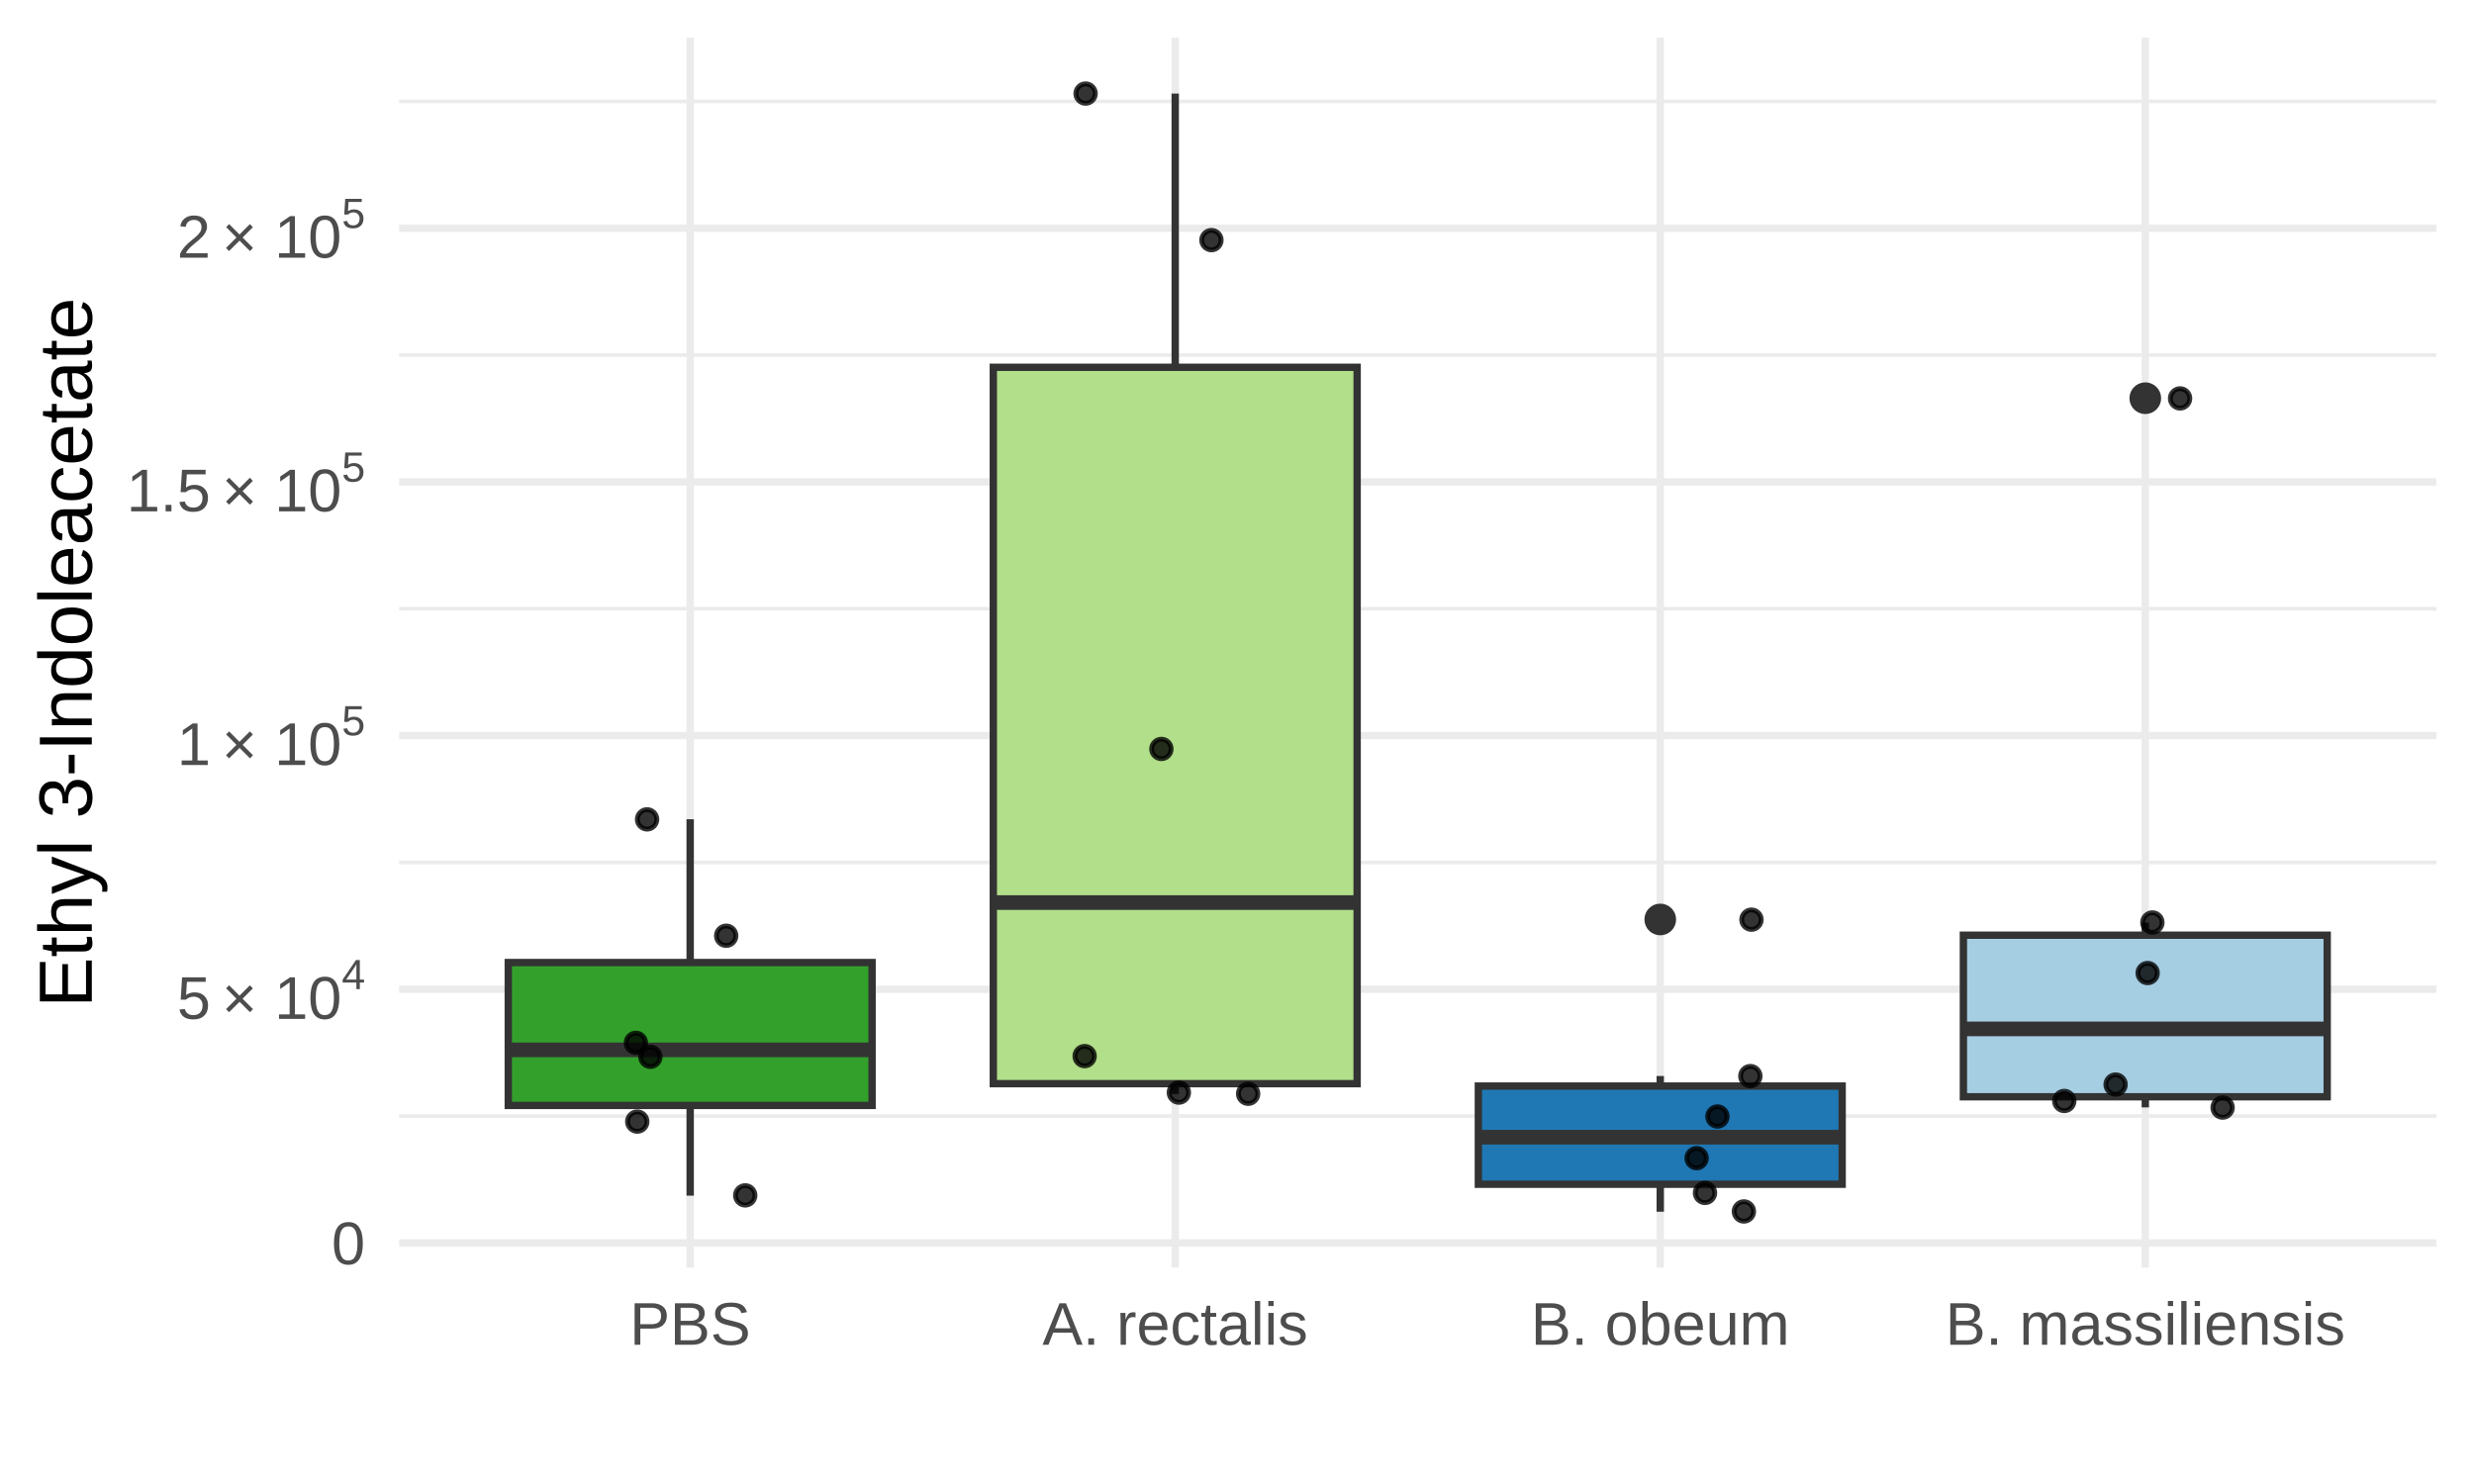
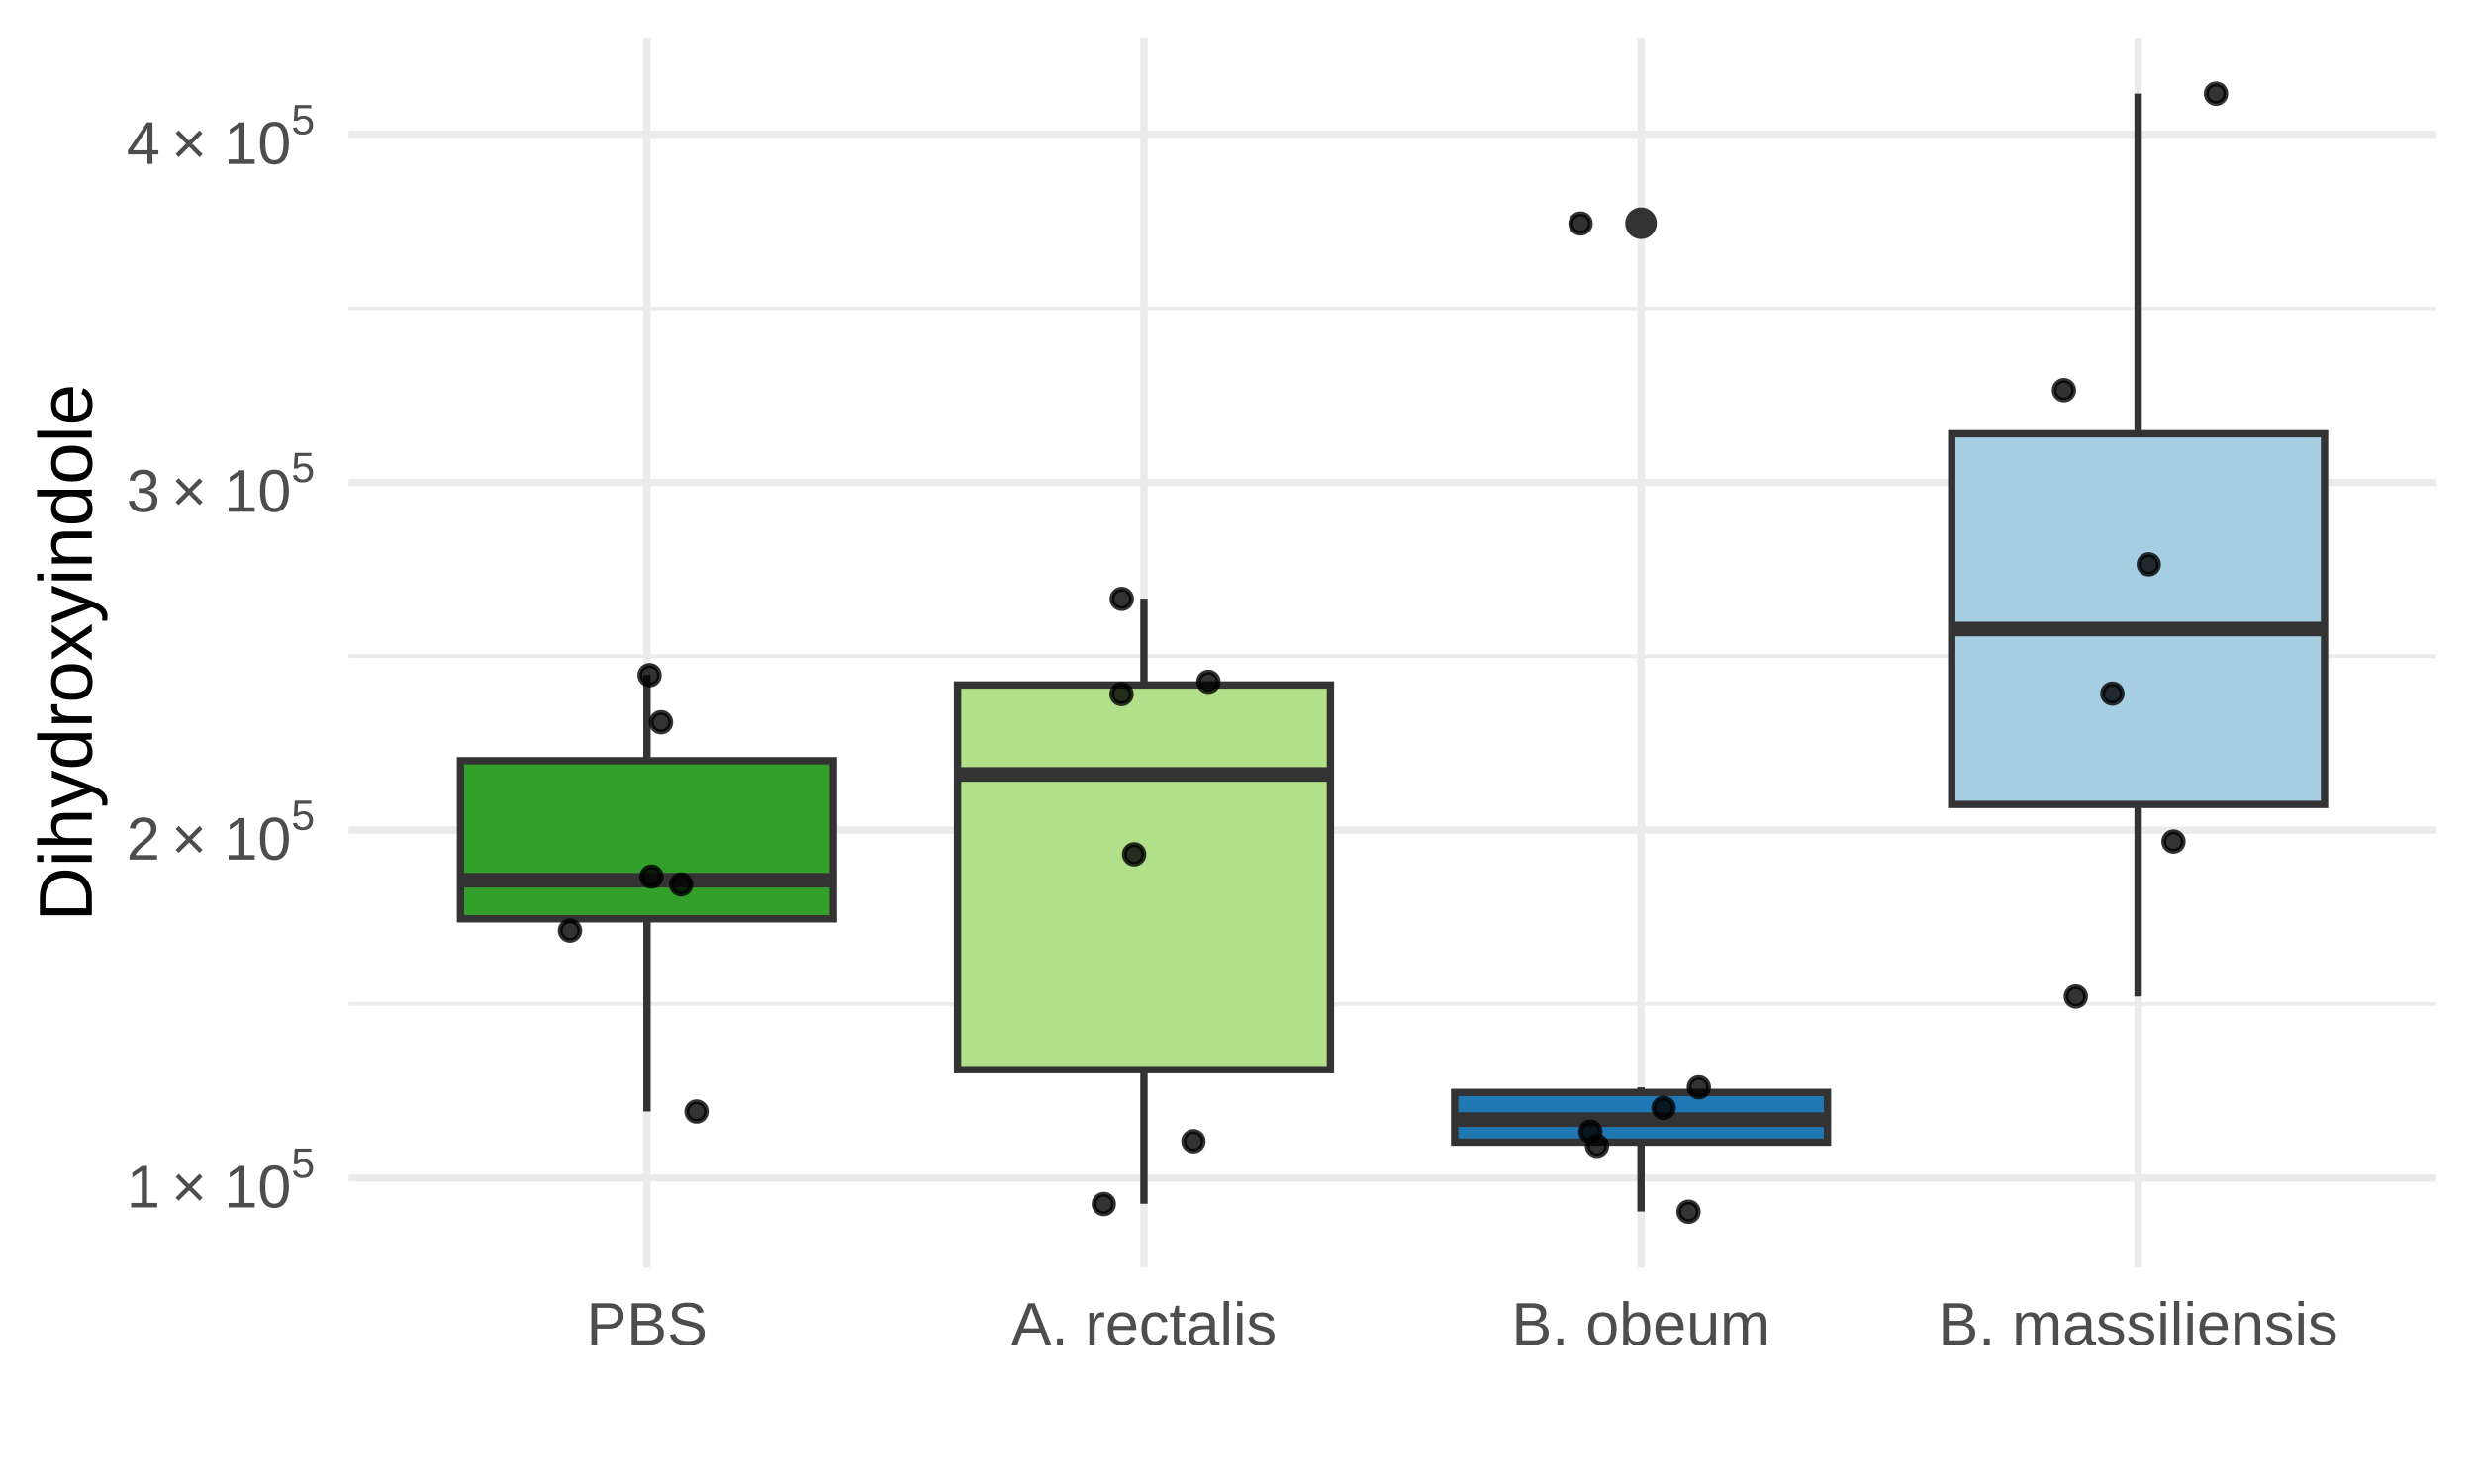
<svg xmlns="http://www.w3.org/2000/svg" class="svglite" width="360.00pt" height="216.00pt" viewBox="0 0 360.00 216.00">
  <defs>
    <style type="text/css">
    .svglite line, .svglite polyline, .svglite polygon, .svglite path, .svglite rect, .svglite circle {
      fill: none;
      stroke: #000000;
      stroke-linecap: round;
      stroke-linejoin: round;
      stroke-miterlimit: 10.00;
    }
    .svglite text {
      white-space: pre;
    }
  </style>
  </defs>
  <rect width="100%" height="100%" style="stroke: none; fill: none;" />
  <defs>
    <clipPath id="cpMC4wMHwzNjAuMDB8MC4wMHwyMTYuMDA=">
      <rect x="0.00" y="0.00" width="360.00" height="216.00" />
    </clipPath>
  </defs>
  <g clip-path="url(#cpMC4wMHwzNjAuMDB8MC4wMHwyMTYuMDA=)">
</g>
  <defs>
-     <clipPath id="cpNTguMDh8MzU0LjUyfDUuNDh8MTg0LjUw">
-       <rect x="58.08" y="5.48" width="296.44" height="179.02" />
+     <clipPath id="cpNTAuNzR8MzU0LjUyfDUuNDh8MTg0LjUw">
+       <rect x="50.74" y="5.48" width="303.78" height="179.02" />
    </clipPath>
  </defs>
-   <g clip-path="url(#cpNTguMDh8MzU0LjUyfDUuNDh8MTg0LjUw)">
-     <polyline points="58.08,162.45 354.52,162.45 " style="stroke-width: 0.53; stroke: #EBEBEB; stroke-linecap: butt;" />
-     <polyline points="58.08,125.53 354.52,125.53 " style="stroke-width: 0.53; stroke: #EBEBEB; stroke-linecap: butt;" />
-     <polyline points="58.08,88.60 354.52,88.60 " style="stroke-width: 0.53; stroke: #EBEBEB; stroke-linecap: butt;" />
-     <polyline points="58.08,51.68 354.52,51.68 " style="stroke-width: 0.53; stroke: #EBEBEB; stroke-linecap: butt;" />
-     <polyline points="58.08,14.76 354.52,14.76 " style="stroke-width: 0.53; stroke: #EBEBEB; stroke-linecap: butt;" />
-     <polyline points="58.08,180.91 354.52,180.91 " style="stroke-width: 1.07; stroke: #EBEBEB; stroke-linecap: butt;" />
-     <polyline points="58.08,143.99 354.52,143.99 " style="stroke-width: 1.07; stroke: #EBEBEB; stroke-linecap: butt;" />
-     <polyline points="58.08,107.06 354.52,107.06 " style="stroke-width: 1.07; stroke: #EBEBEB; stroke-linecap: butt;" />
-     <polyline points="58.08,70.14 354.52,70.14 " style="stroke-width: 1.07; stroke: #EBEBEB; stroke-linecap: butt;" />
-     <polyline points="58.08,33.22 354.52,33.22 " style="stroke-width: 1.07; stroke: #EBEBEB; stroke-linecap: butt;" />
-     <polyline points="100.43,184.50 100.43,5.48 " style="stroke-width: 1.07; stroke: #EBEBEB; stroke-linecap: butt;" />
-     <polyline points="171.01,184.50 171.01,5.48 " style="stroke-width: 1.07; stroke: #EBEBEB; stroke-linecap: butt;" />
-     <polyline points="241.59,184.50 241.59,5.48 " style="stroke-width: 1.07; stroke: #EBEBEB; stroke-linecap: butt;" />
-     <polyline points="312.17,184.50 312.17,5.48 " style="stroke-width: 1.07; stroke: #EBEBEB; stroke-linecap: butt;" />
-     <line x1="100.43" y1="140.10" x2="100.43" y2="119.24" style="stroke-width: 1.07; stroke: #333333; stroke-linecap: butt;" />
-     <line x1="100.43" y1="160.90" x2="100.43" y2="174.03" style="stroke-width: 1.07; stroke: #333333; stroke-linecap: butt;" />
-     <polygon points="73.96,140.10 73.96,160.90 126.90,160.90 126.90,140.10 73.96,140.10 " style="stroke-width: 1.07; stroke: #333333; stroke-linecap: butt; stroke-linejoin: miter; fill: #33A02C;" />
-     <line x1="73.96" y1="152.81" x2="126.90" y2="152.81" style="stroke-width: 2.13; stroke: #333333; stroke-linecap: butt; stroke-linejoin: miter;" />
-     <line x1="171.01" y1="53.46" x2="171.01" y2="13.62" style="stroke-width: 1.07; stroke: #333333; stroke-linecap: butt;" />
-     <line x1="171.01" y1="157.73" x2="171.01" y2="159.24" style="stroke-width: 1.07; stroke: #333333; stroke-linecap: butt;" />
-     <polygon points="144.54,53.46 144.54,157.73 197.48,157.73 197.48,53.46 144.54,53.46 " style="stroke-width: 1.07; stroke: #333333; stroke-linecap: butt; stroke-linejoin: miter; fill: #B2DF8A;" />
-     <line x1="144.54" y1="131.37" x2="197.48" y2="131.37" style="stroke-width: 2.13; stroke: #333333; stroke-linecap: butt; stroke-linejoin: miter;" />
-     <circle cx="241.59" cy="133.83" r="1.95" style="stroke-width: 0.71; stroke: #333333; fill: #333333;" />
-     <line x1="241.59" y1="158.08" x2="241.59" y2="156.61" style="stroke-width: 1.07; stroke: #333333; stroke-linecap: butt;" />
-     <line x1="241.59" y1="172.37" x2="241.59" y2="176.37" style="stroke-width: 1.07; stroke: #333333; stroke-linecap: butt;" />
-     <polygon points="215.12,158.08 215.12,172.37 268.06,172.37 268.06,158.08 215.12,158.08 " style="stroke-width: 1.07; stroke: #333333; stroke-linecap: butt; stroke-linejoin: miter; fill: #1F78B4;" />
-     <line x1="215.12" y1="165.52" x2="268.06" y2="165.52" style="stroke-width: 2.13; stroke: #333333; stroke-linecap: butt; stroke-linejoin: miter;" />
-     <circle cx="312.17" cy="57.96" r="1.95" style="stroke-width: 0.71; stroke: #333333; fill: #333333;" />
-     <line x1="312.17" y1="136.12" x2="312.17" y2="134.28" style="stroke-width: 1.07; stroke: #333333; stroke-linecap: butt;" />
-     <line x1="312.17" y1="159.64" x2="312.17" y2="161.18" style="stroke-width: 1.07; stroke: #333333; stroke-linecap: butt;" />
-     <polygon points="285.70,136.12 285.70,159.64 338.64,159.64 338.64,136.12 285.70,136.12 " style="stroke-width: 1.07; stroke: #333333; stroke-linecap: butt; stroke-linejoin: miter; fill: #A6CEE3;" />
-     <line x1="285.70" y1="149.76" x2="338.64" y2="149.76" style="stroke-width: 2.13; stroke: #333333; stroke-linecap: butt; stroke-linejoin: miter;" />
-     <circle cx="253.76" cy="176.33" r="1.42" style="stroke-width: 0.71; stroke: #000000; stroke-opacity: 0.80; fill: #000000; fill-opacity: 0.80;" />
-     <circle cx="249.91" cy="162.51" r="1.42" style="stroke-width: 0.71; stroke: #000000; stroke-opacity: 0.80; fill: #000000; fill-opacity: 0.80;" />
-     <circle cx="307.85" cy="157.86" r="1.42" style="stroke-width: 0.71; stroke: #000000; stroke-opacity: 0.80; fill: #000000; fill-opacity: 0.80;" />
-     <circle cx="176.28" cy="34.95" r="1.42" style="stroke-width: 0.71; stroke: #000000; stroke-opacity: 0.80; fill: #000000; fill-opacity: 0.80;" />
-     <circle cx="169.00" cy="109.01" r="1.42" style="stroke-width: 0.71; stroke: #000000; stroke-opacity: 0.80; fill: #000000; fill-opacity: 0.80;" />
-     <circle cx="92.73" cy="163.25" r="1.42" style="stroke-width: 0.71; stroke: #000000; stroke-opacity: 0.80; fill: #000000; fill-opacity: 0.80;" />
-     <circle cx="108.44" cy="173.99" r="1.42" style="stroke-width: 0.71; stroke: #000000; stroke-opacity: 0.80; fill: #000000; fill-opacity: 0.80;" />
-     <circle cx="300.38" cy="160.25" r="1.42" style="stroke-width: 0.71; stroke: #000000; stroke-opacity: 0.80; fill: #000000; fill-opacity: 0.80;" />
-     <circle cx="248.10" cy="173.63" r="1.42" style="stroke-width: 0.71; stroke: #000000; stroke-opacity: 0.80; fill: #000000; fill-opacity: 0.80;" />
-     <circle cx="254.86" cy="133.86" r="1.42" style="stroke-width: 0.71; stroke: #000000; stroke-opacity: 0.80; fill: #000000; fill-opacity: 0.80;" />
-     <circle cx="317.23" cy="57.99" r="1.42" style="stroke-width: 0.71; stroke: #000000; stroke-opacity: 0.80; fill: #000000; fill-opacity: 0.80;" />
-     <circle cx="181.62" cy="159.20" r="1.42" style="stroke-width: 0.71; stroke: #000000; stroke-opacity: 0.80; fill: #000000; fill-opacity: 0.80;" />
-     <circle cx="157.97" cy="13.62" r="1.42" style="stroke-width: 0.71; stroke: #000000; stroke-opacity: 0.80; fill: #000000; fill-opacity: 0.80;" />
-     <circle cx="94.16" cy="119.26" r="1.42" style="stroke-width: 0.71; stroke: #000000; stroke-opacity: 0.80; fill: #000000; fill-opacity: 0.80;" />
-     <circle cx="94.64" cy="153.82" r="1.42" style="stroke-width: 0.71; stroke: #000000; stroke-opacity: 0.80; fill: #000000; fill-opacity: 0.80;" />
-     <circle cx="313.20" cy="134.27" r="1.42" style="stroke-width: 0.71; stroke: #000000; stroke-opacity: 0.80; fill: #000000; fill-opacity: 0.80;" />
-     <circle cx="246.88" cy="168.57" r="1.42" style="stroke-width: 0.71; stroke: #000000; stroke-opacity: 0.80; fill: #000000; fill-opacity: 0.80;" />
-     <circle cx="254.70" cy="156.63" r="1.42" style="stroke-width: 0.71; stroke: #000000; stroke-opacity: 0.80; fill: #000000; fill-opacity: 0.80;" />
-     <circle cx="312.51" cy="141.63" r="1.42" style="stroke-width: 0.71; stroke: #000000; stroke-opacity: 0.80; fill: #000000; fill-opacity: 0.80;" />
-     <circle cx="171.54" cy="159.03" r="1.42" style="stroke-width: 0.71; stroke: #000000; stroke-opacity: 0.80; fill: #000000; fill-opacity: 0.80;" />
-     <circle cx="157.83" cy="153.72" r="1.42" style="stroke-width: 0.71; stroke: #000000; stroke-opacity: 0.80; fill: #000000; fill-opacity: 0.80;" />
-     <circle cx="105.67" cy="136.20" r="1.42" style="stroke-width: 0.71; stroke: #000000; stroke-opacity: 0.80; fill: #000000; fill-opacity: 0.80;" />
-     <circle cx="92.53" cy="151.79" r="1.42" style="stroke-width: 0.71; stroke: #000000; stroke-opacity: 0.80; fill: #000000; fill-opacity: 0.80;" />
-     <circle cx="323.42" cy="161.21" r="1.42" style="stroke-width: 0.71; stroke: #000000; stroke-opacity: 0.80; fill: #000000; fill-opacity: 0.80;" />
+   <g clip-path="url(#cpNTAuNzR8MzU0LjUyfDUuNDh8MTg0LjUw)">
+     <polyline points="50.74,146.14 354.52,146.14 " style="stroke-width: 0.53; stroke: #EBEBEB; stroke-linecap: butt;" />
+     <polyline points="50.74,95.52 354.52,95.52 " style="stroke-width: 0.53; stroke: #EBEBEB; stroke-linecap: butt;" />
+     <polyline points="50.74,44.89 354.52,44.89 " style="stroke-width: 0.53; stroke: #EBEBEB; stroke-linecap: butt;" />
+     <polyline points="50.74,171.46 354.52,171.46 " style="stroke-width: 1.07; stroke: #EBEBEB; stroke-linecap: butt;" />
+     <polyline points="50.74,120.83 354.52,120.83 " style="stroke-width: 1.07; stroke: #EBEBEB; stroke-linecap: butt;" />
+     <polyline points="50.74,70.20 354.52,70.20 " style="stroke-width: 1.07; stroke: #EBEBEB; stroke-linecap: butt;" />
+     <polyline points="50.74,19.57 354.52,19.57 " style="stroke-width: 1.07; stroke: #EBEBEB; stroke-linecap: butt;" />
+     <polyline points="94.14,184.50 94.14,5.48 " style="stroke-width: 1.07; stroke: #EBEBEB; stroke-linecap: butt;" />
+     <polyline points="166.46,184.50 166.46,5.48 " style="stroke-width: 1.07; stroke: #EBEBEB; stroke-linecap: butt;" />
+     <polyline points="238.79,184.50 238.79,5.48 " style="stroke-width: 1.07; stroke: #EBEBEB; stroke-linecap: butt;" />
+     <polyline points="311.12,184.50 311.12,5.48 " style="stroke-width: 1.07; stroke: #EBEBEB; stroke-linecap: butt;" />
+     <line x1="94.14" y1="110.73" x2="94.14" y2="98.24" style="stroke-width: 1.07; stroke: #333333; stroke-linecap: butt;" />
+     <line x1="94.14" y1="133.74" x2="94.14" y2="161.78" style="stroke-width: 1.07; stroke: #333333; stroke-linecap: butt;" />
+     <polygon points="67.01,110.73 67.01,133.74 121.26,133.74 121.26,110.73 67.01,110.73 " style="stroke-width: 1.07; stroke: #333333; stroke-linecap: butt; stroke-linejoin: miter; fill: #33A02C;" />
+     <line x1="67.01" y1="128.12" x2="121.26" y2="128.12" style="stroke-width: 2.13; stroke: #333333; stroke-linecap: butt; stroke-linejoin: miter;" />
+     <line x1="166.46" y1="99.70" x2="166.46" y2="87.14" style="stroke-width: 1.07; stroke: #333333; stroke-linecap: butt;" />
+     <line x1="166.46" y1="155.69" x2="166.46" y2="175.21" style="stroke-width: 1.07; stroke: #333333; stroke-linecap: butt;" />
+     <polygon points="139.34,99.70 139.34,155.69 193.59,155.69 193.59,99.70 139.34,99.70 " style="stroke-width: 1.07; stroke: #333333; stroke-linecap: butt; stroke-linejoin: miter; fill: #B2DF8A;" />
+     <line x1="139.34" y1="112.72" x2="193.59" y2="112.72" style="stroke-width: 2.13; stroke: #333333; stroke-linecap: butt; stroke-linejoin: miter;" />
+     <circle cx="238.79" cy="32.49" r="1.95" style="stroke-width: 0.71; stroke: #333333; fill: #333333;" />
+     <line x1="238.79" y1="159.01" x2="238.79" y2="158.27" style="stroke-width: 1.07; stroke: #333333; stroke-linecap: butt;" />
+     <line x1="238.79" y1="166.24" x2="238.79" y2="176.33" style="stroke-width: 1.07; stroke: #333333; stroke-linecap: butt;" />
+     <polygon points="211.67,159.01 211.67,166.24 265.92,166.24 265.92,159.01 211.67,159.01 " style="stroke-width: 1.07; stroke: #333333; stroke-linecap: butt; stroke-linejoin: miter; fill: #1F78B4;" />
+     <line x1="211.67" y1="162.96" x2="265.92" y2="162.96" style="stroke-width: 2.13; stroke: #333333; stroke-linecap: butt; stroke-linejoin: miter;" />
+     <line x1="311.12" y1="63.13" x2="311.12" y2="13.62" style="stroke-width: 1.07; stroke: #333333; stroke-linecap: butt;" />
+     <line x1="311.12" y1="117.09" x2="311.12" y2="145.05" style="stroke-width: 1.07; stroke: #333333; stroke-linecap: butt;" />
+     <polygon points="284.00,63.13 284.00,117.09 338.25,117.09 338.25,63.13 284.00,63.13 " style="stroke-width: 1.07; stroke: #333333; stroke-linecap: butt; stroke-linejoin: miter; fill: #A6CEE3;" />
+     <line x1="284.00" y1="91.56" x2="338.25" y2="91.56" style="stroke-width: 2.13; stroke: #333333; stroke-linecap: butt; stroke-linejoin: miter;" />
+     <circle cx="232.38" cy="166.78" r="1.42" style="stroke-width: 0.71; stroke: #000000; stroke-opacity: 0.80; fill: #000000; fill-opacity: 0.80;" />
+     <circle cx="242.08" cy="161.26" r="1.42" style="stroke-width: 0.71; stroke: #000000; stroke-opacity: 0.80; fill: #000000; fill-opacity: 0.80;" />
+     <circle cx="302.06" cy="145.05" r="1.42" style="stroke-width: 0.71; stroke: #000000; stroke-opacity: 0.80; fill: #000000; fill-opacity: 0.80;" />
+     <circle cx="175.84" cy="99.24" r="1.42" style="stroke-width: 0.71; stroke: #000000; stroke-opacity: 0.80; fill: #000000; fill-opacity: 0.80;" />
+     <circle cx="160.62" cy="175.25" r="1.42" style="stroke-width: 0.71; stroke: #000000; stroke-opacity: 0.80; fill: #000000; fill-opacity: 0.80;" />
+     <circle cx="101.36" cy="161.79" r="1.42" style="stroke-width: 0.71; stroke: #000000; stroke-opacity: 0.80; fill: #000000; fill-opacity: 0.80;" />
+     <circle cx="82.94" cy="135.45" r="1.42" style="stroke-width: 0.71; stroke: #000000; stroke-opacity: 0.80; fill: #000000; fill-opacity: 0.80;" />
+     <circle cx="312.67" cy="82.14" r="1.42" style="stroke-width: 0.71; stroke: #000000; stroke-opacity: 0.80; fill: #000000; fill-opacity: 0.80;" />
+     <circle cx="245.70" cy="176.37" r="1.42" style="stroke-width: 0.71; stroke: #000000; stroke-opacity: 0.80; fill: #000000; fill-opacity: 0.80;" />
+     <circle cx="231.42" cy="164.72" r="1.42" style="stroke-width: 0.71; stroke: #000000; stroke-opacity: 0.80; fill: #000000; fill-opacity: 0.80;" />
+     <circle cx="307.38" cy="100.96" r="1.42" style="stroke-width: 0.71; stroke: #000000; stroke-opacity: 0.80; fill: #000000; fill-opacity: 0.80;" />
+     <circle cx="173.66" cy="166.11" r="1.42" style="stroke-width: 0.71; stroke: #000000; stroke-opacity: 0.80; fill: #000000; fill-opacity: 0.80;" />
+     <circle cx="163.20" cy="101.03" r="1.42" style="stroke-width: 0.71; stroke: #000000; stroke-opacity: 0.80; fill: #000000; fill-opacity: 0.80;" />
+     <circle cx="96.18" cy="105.13" r="1.42" style="stroke-width: 0.71; stroke: #000000; stroke-opacity: 0.80; fill: #000000; fill-opacity: 0.80;" />
+     <circle cx="94.79" cy="127.59" r="1.42" style="stroke-width: 0.71; stroke: #000000; stroke-opacity: 0.80; fill: #000000; fill-opacity: 0.80;" />
+     <circle cx="322.46" cy="13.64" r="1.42" style="stroke-width: 0.71; stroke: #000000; stroke-opacity: 0.80; fill: #000000; fill-opacity: 0.80;" />
+     <circle cx="247.20" cy="158.26" r="1.42" style="stroke-width: 0.71; stroke: #000000; stroke-opacity: 0.80; fill: #000000; fill-opacity: 0.80;" />
+     <circle cx="229.99" cy="32.53" r="1.42" style="stroke-width: 0.71; stroke: #000000; stroke-opacity: 0.80; fill: #000000; fill-opacity: 0.80;" />
+     <circle cx="300.33" cy="56.79" r="1.42" style="stroke-width: 0.71; stroke: #000000; stroke-opacity: 0.80; fill: #000000; fill-opacity: 0.80;" />
+     <circle cx="165.03" cy="124.35" r="1.42" style="stroke-width: 0.71; stroke: #000000; stroke-opacity: 0.80; fill: #000000; fill-opacity: 0.80;" />
+     <circle cx="163.23" cy="87.17" r="1.42" style="stroke-width: 0.71; stroke: #000000; stroke-opacity: 0.80; fill: #000000; fill-opacity: 0.80;" />
+     <circle cx="94.52" cy="98.28" r="1.42" style="stroke-width: 0.71; stroke: #000000; stroke-opacity: 0.80; fill: #000000; fill-opacity: 0.80;" />
+     <circle cx="99.11" cy="128.73" r="1.42" style="stroke-width: 0.71; stroke: #000000; stroke-opacity: 0.80; fill: #000000; fill-opacity: 0.80;" />
+     <circle cx="316.27" cy="122.49" r="1.42" style="stroke-width: 0.71; stroke: #000000; stroke-opacity: 0.80; fill: #000000; fill-opacity: 0.80;" />
  </g>
  <g clip-path="url(#cpMC4wMHwzNjAuMDB8MC4wMHwyMTYuMDA=)">
-     <text x="48.25" y="184.02" style="font-size: 8.80px;fill: #4D4D4D; font-family: &quot;Arial&quot;;" textLength="4.90px" lengthAdjust="spacingAndGlyphs">0</text>
-     <text x="25.76" y="148.30" style="font-size: 8.80px;fill: #4D4D4D; font-family: &quot;Arial&quot;;" textLength="4.90px" lengthAdjust="spacingAndGlyphs">5</text>
-     <text x="32.28" y="148.30" style="font-size: 8.80px;fill: #4D4D4D; font-family: &quot;Arial&quot;;" textLength="6.02px" lengthAdjust="spacingAndGlyphs">×</text>
-     <text x="39.93" y="148.30" style="font-size: 8.80px;fill: #4D4D4D; font-family: &quot;Arial&quot;;" textLength="9.79px" lengthAdjust="spacingAndGlyphs">10</text>
-     <text x="49.72" y="143.97" style="font-size: 6.16px;fill: #4D4D4D; font-family: &quot;Arial&quot;;" textLength="3.43px" lengthAdjust="spacingAndGlyphs">4</text>
-     <text x="25.76" y="111.35" style="font-size: 8.80px;fill: #4D4D4D; font-family: &quot;Arial&quot;;" textLength="4.90px" lengthAdjust="spacingAndGlyphs">1</text>
-     <text x="32.28" y="111.35" style="font-size: 8.80px;fill: #4D4D4D; font-family: &quot;Arial&quot;;" textLength="6.02px" lengthAdjust="spacingAndGlyphs">×</text>
-     <text x="39.93" y="111.35" style="font-size: 8.80px;fill: #4D4D4D; font-family: &quot;Arial&quot;;" textLength="9.79px" lengthAdjust="spacingAndGlyphs">10</text>
-     <text x="49.72" y="107.02" style="font-size: 6.16px;fill: #4D4D4D; font-family: &quot;Arial&quot;;" textLength="3.43px" lengthAdjust="spacingAndGlyphs">5</text>
-     <text x="18.41" y="74.43" style="font-size: 8.80px;fill: #4D4D4D; font-family: &quot;Arial&quot;;" textLength="12.24px" lengthAdjust="spacingAndGlyphs">1.5</text>
-     <text x="32.28" y="74.43" style="font-size: 8.80px;fill: #4D4D4D; font-family: &quot;Arial&quot;;" textLength="6.02px" lengthAdjust="spacingAndGlyphs">×</text>
-     <text x="39.93" y="74.43" style="font-size: 8.80px;fill: #4D4D4D; font-family: &quot;Arial&quot;;" textLength="9.79px" lengthAdjust="spacingAndGlyphs">10</text>
-     <text x="49.72" y="70.10" style="font-size: 6.16px;fill: #4D4D4D; font-family: &quot;Arial&quot;;" textLength="3.43px" lengthAdjust="spacingAndGlyphs">5</text>
-     <text x="25.76" y="37.51" style="font-size: 8.80px;fill: #4D4D4D; font-family: &quot;Arial&quot;;" textLength="4.90px" lengthAdjust="spacingAndGlyphs">2</text>
-     <text x="32.28" y="37.51" style="font-size: 8.80px;fill: #4D4D4D; font-family: &quot;Arial&quot;;" textLength="6.02px" lengthAdjust="spacingAndGlyphs">×</text>
-     <text x="39.93" y="37.51" style="font-size: 8.80px;fill: #4D4D4D; font-family: &quot;Arial&quot;;" textLength="9.79px" lengthAdjust="spacingAndGlyphs">10</text>
-     <text x="49.72" y="33.18" style="font-size: 6.16px;fill: #4D4D4D; font-family: &quot;Arial&quot;;" textLength="3.43px" lengthAdjust="spacingAndGlyphs">5</text>
-     <text x="100.43" y="195.74" text-anchor="middle" style="font-size: 8.80px;fill: #4D4D4D; font-family: &quot;Arial&quot;;" textLength="17.60px" lengthAdjust="spacingAndGlyphs">PBS</text>
-     <text x="171.01" y="195.74" text-anchor="middle" style="font-size: 8.80px;fill: #4D4D4D; font-family: &quot;Arial&quot;;" textLength="38.64px" lengthAdjust="spacingAndGlyphs">A. rectalis</text>
-     <text x="241.59" y="195.74" text-anchor="middle" style="font-size: 8.80px;fill: #4D4D4D; font-family: &quot;Arial&quot;;" textLength="37.68px" lengthAdjust="spacingAndGlyphs">B. obeum</text>
-     <text x="312.17" y="195.74" text-anchor="middle" style="font-size: 8.80px;fill: #4D4D4D; font-family: &quot;Arial&quot;;" textLength="58.18px" lengthAdjust="spacingAndGlyphs">B. massiliensis</text>
-     <text transform="translate(13.36,94.99) rotate(-90)" text-anchor="middle" style="font-size: 11.00px; font-family: &quot;Arial&quot;;" textLength="103.38px" lengthAdjust="spacingAndGlyphs">Ethyl 3-Indoleacetate</text>
+     <text x="18.41" y="175.75" style="font-size: 8.80px;fill: #4D4D4D; font-family: &quot;Arial&quot;;" textLength="4.90px" lengthAdjust="spacingAndGlyphs">1</text>
+     <text x="24.94" y="175.75" style="font-size: 8.80px;fill: #4D4D4D; font-family: &quot;Arial&quot;;" textLength="6.02px" lengthAdjust="spacingAndGlyphs">×</text>
+     <text x="32.59" y="175.75" style="font-size: 8.80px;fill: #4D4D4D; font-family: &quot;Arial&quot;;" textLength="9.79px" lengthAdjust="spacingAndGlyphs">10</text>
+     <text x="42.38" y="171.41" style="font-size: 6.16px;fill: #4D4D4D; font-family: &quot;Arial&quot;;" textLength="3.43px" lengthAdjust="spacingAndGlyphs">5</text>
+     <text x="18.41" y="125.12" style="font-size: 8.80px;fill: #4D4D4D; font-family: &quot;Arial&quot;;" textLength="4.90px" lengthAdjust="spacingAndGlyphs">2</text>
+     <text x="24.94" y="125.12" style="font-size: 8.80px;fill: #4D4D4D; font-family: &quot;Arial&quot;;" textLength="6.02px" lengthAdjust="spacingAndGlyphs">×</text>
+     <text x="32.59" y="125.12" style="font-size: 8.80px;fill: #4D4D4D; font-family: &quot;Arial&quot;;" textLength="9.79px" lengthAdjust="spacingAndGlyphs">10</text>
+     <text x="42.38" y="120.78" style="font-size: 6.16px;fill: #4D4D4D; font-family: &quot;Arial&quot;;" textLength="3.43px" lengthAdjust="spacingAndGlyphs">5</text>
+     <text x="18.41" y="74.49" style="font-size: 8.80px;fill: #4D4D4D; font-family: &quot;Arial&quot;;" textLength="4.90px" lengthAdjust="spacingAndGlyphs">3</text>
+     <text x="24.94" y="74.49" style="font-size: 8.80px;fill: #4D4D4D; font-family: &quot;Arial&quot;;" textLength="6.02px" lengthAdjust="spacingAndGlyphs">×</text>
+     <text x="32.59" y="74.49" style="font-size: 8.80px;fill: #4D4D4D; font-family: &quot;Arial&quot;;" textLength="9.79px" lengthAdjust="spacingAndGlyphs">10</text>
+     <text x="42.38" y="70.15" style="font-size: 6.16px;fill: #4D4D4D; font-family: &quot;Arial&quot;;" textLength="3.43px" lengthAdjust="spacingAndGlyphs">5</text>
+     <text x="18.41" y="23.86" style="font-size: 8.80px;fill: #4D4D4D; font-family: &quot;Arial&quot;;" textLength="4.90px" lengthAdjust="spacingAndGlyphs">4</text>
+     <text x="24.94" y="23.86" style="font-size: 8.80px;fill: #4D4D4D; font-family: &quot;Arial&quot;;" textLength="6.02px" lengthAdjust="spacingAndGlyphs">×</text>
+     <text x="32.59" y="23.86" style="font-size: 8.80px;fill: #4D4D4D; font-family: &quot;Arial&quot;;" textLength="9.79px" lengthAdjust="spacingAndGlyphs">10</text>
+     <text x="42.38" y="19.53" style="font-size: 6.16px;fill: #4D4D4D; font-family: &quot;Arial&quot;;" textLength="3.43px" lengthAdjust="spacingAndGlyphs">5</text>
+     <text x="94.14" y="195.74" text-anchor="middle" style="font-size: 8.80px;fill: #4D4D4D; font-family: &quot;Arial&quot;;" textLength="17.60px" lengthAdjust="spacingAndGlyphs">PBS</text>
+     <text x="166.46" y="195.74" text-anchor="middle" style="font-size: 8.80px;fill: #4D4D4D; font-family: &quot;Arial&quot;;" textLength="38.64px" lengthAdjust="spacingAndGlyphs">A. rectalis</text>
+     <text x="238.79" y="195.74" text-anchor="middle" style="font-size: 8.80px;fill: #4D4D4D; font-family: &quot;Arial&quot;;" textLength="37.68px" lengthAdjust="spacingAndGlyphs">B. obeum</text>
+     <text x="311.12" y="195.74" text-anchor="middle" style="font-size: 8.80px;fill: #4D4D4D; font-family: &quot;Arial&quot;;" textLength="58.18px" lengthAdjust="spacingAndGlyphs">B. massiliensis</text>
+     <text transform="translate(13.36,94.99) rotate(-90)" text-anchor="middle" style="font-size: 11.00px; font-family: &quot;Arial&quot;;" textLength="78.27px" lengthAdjust="spacingAndGlyphs">Dihydroxyindole</text>
  </g>
</svg>
